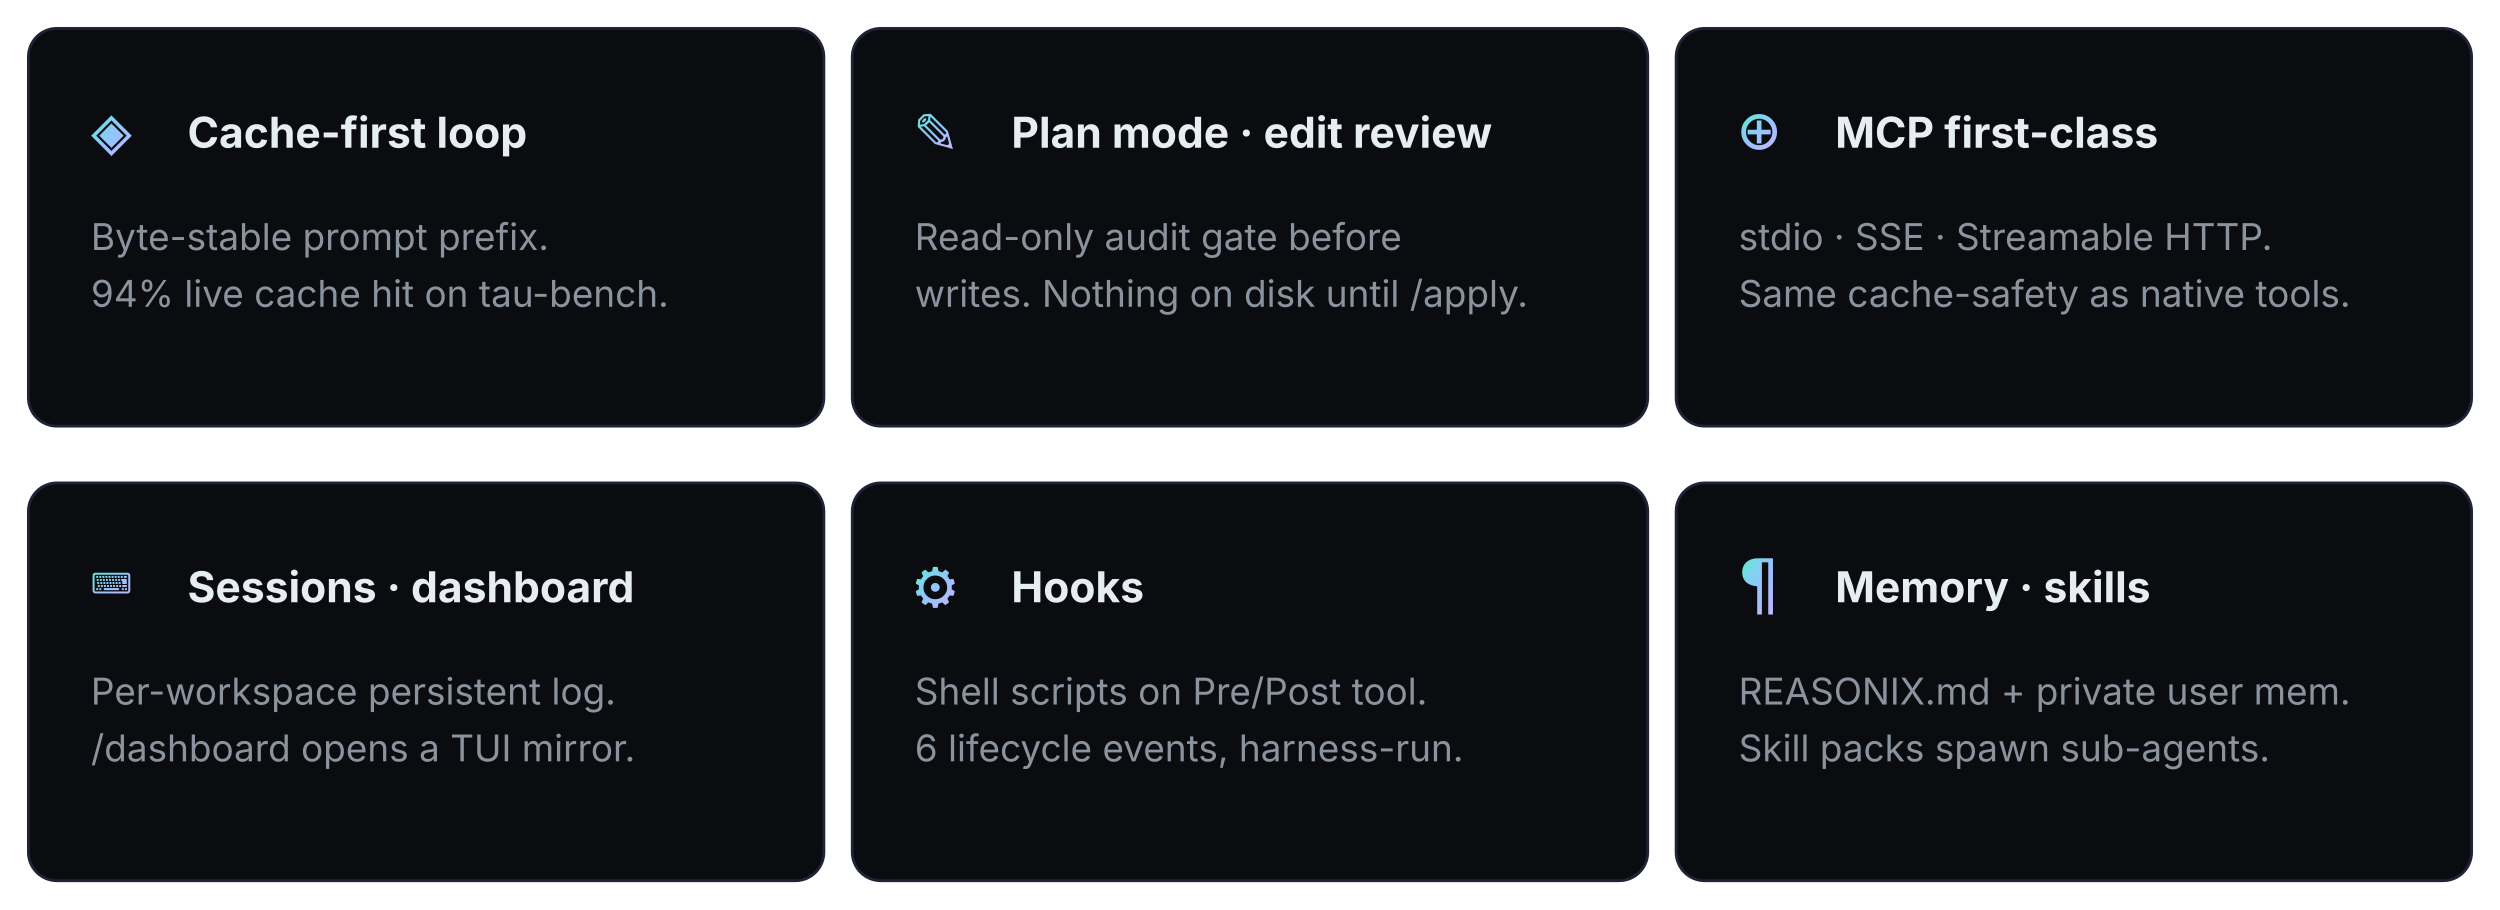
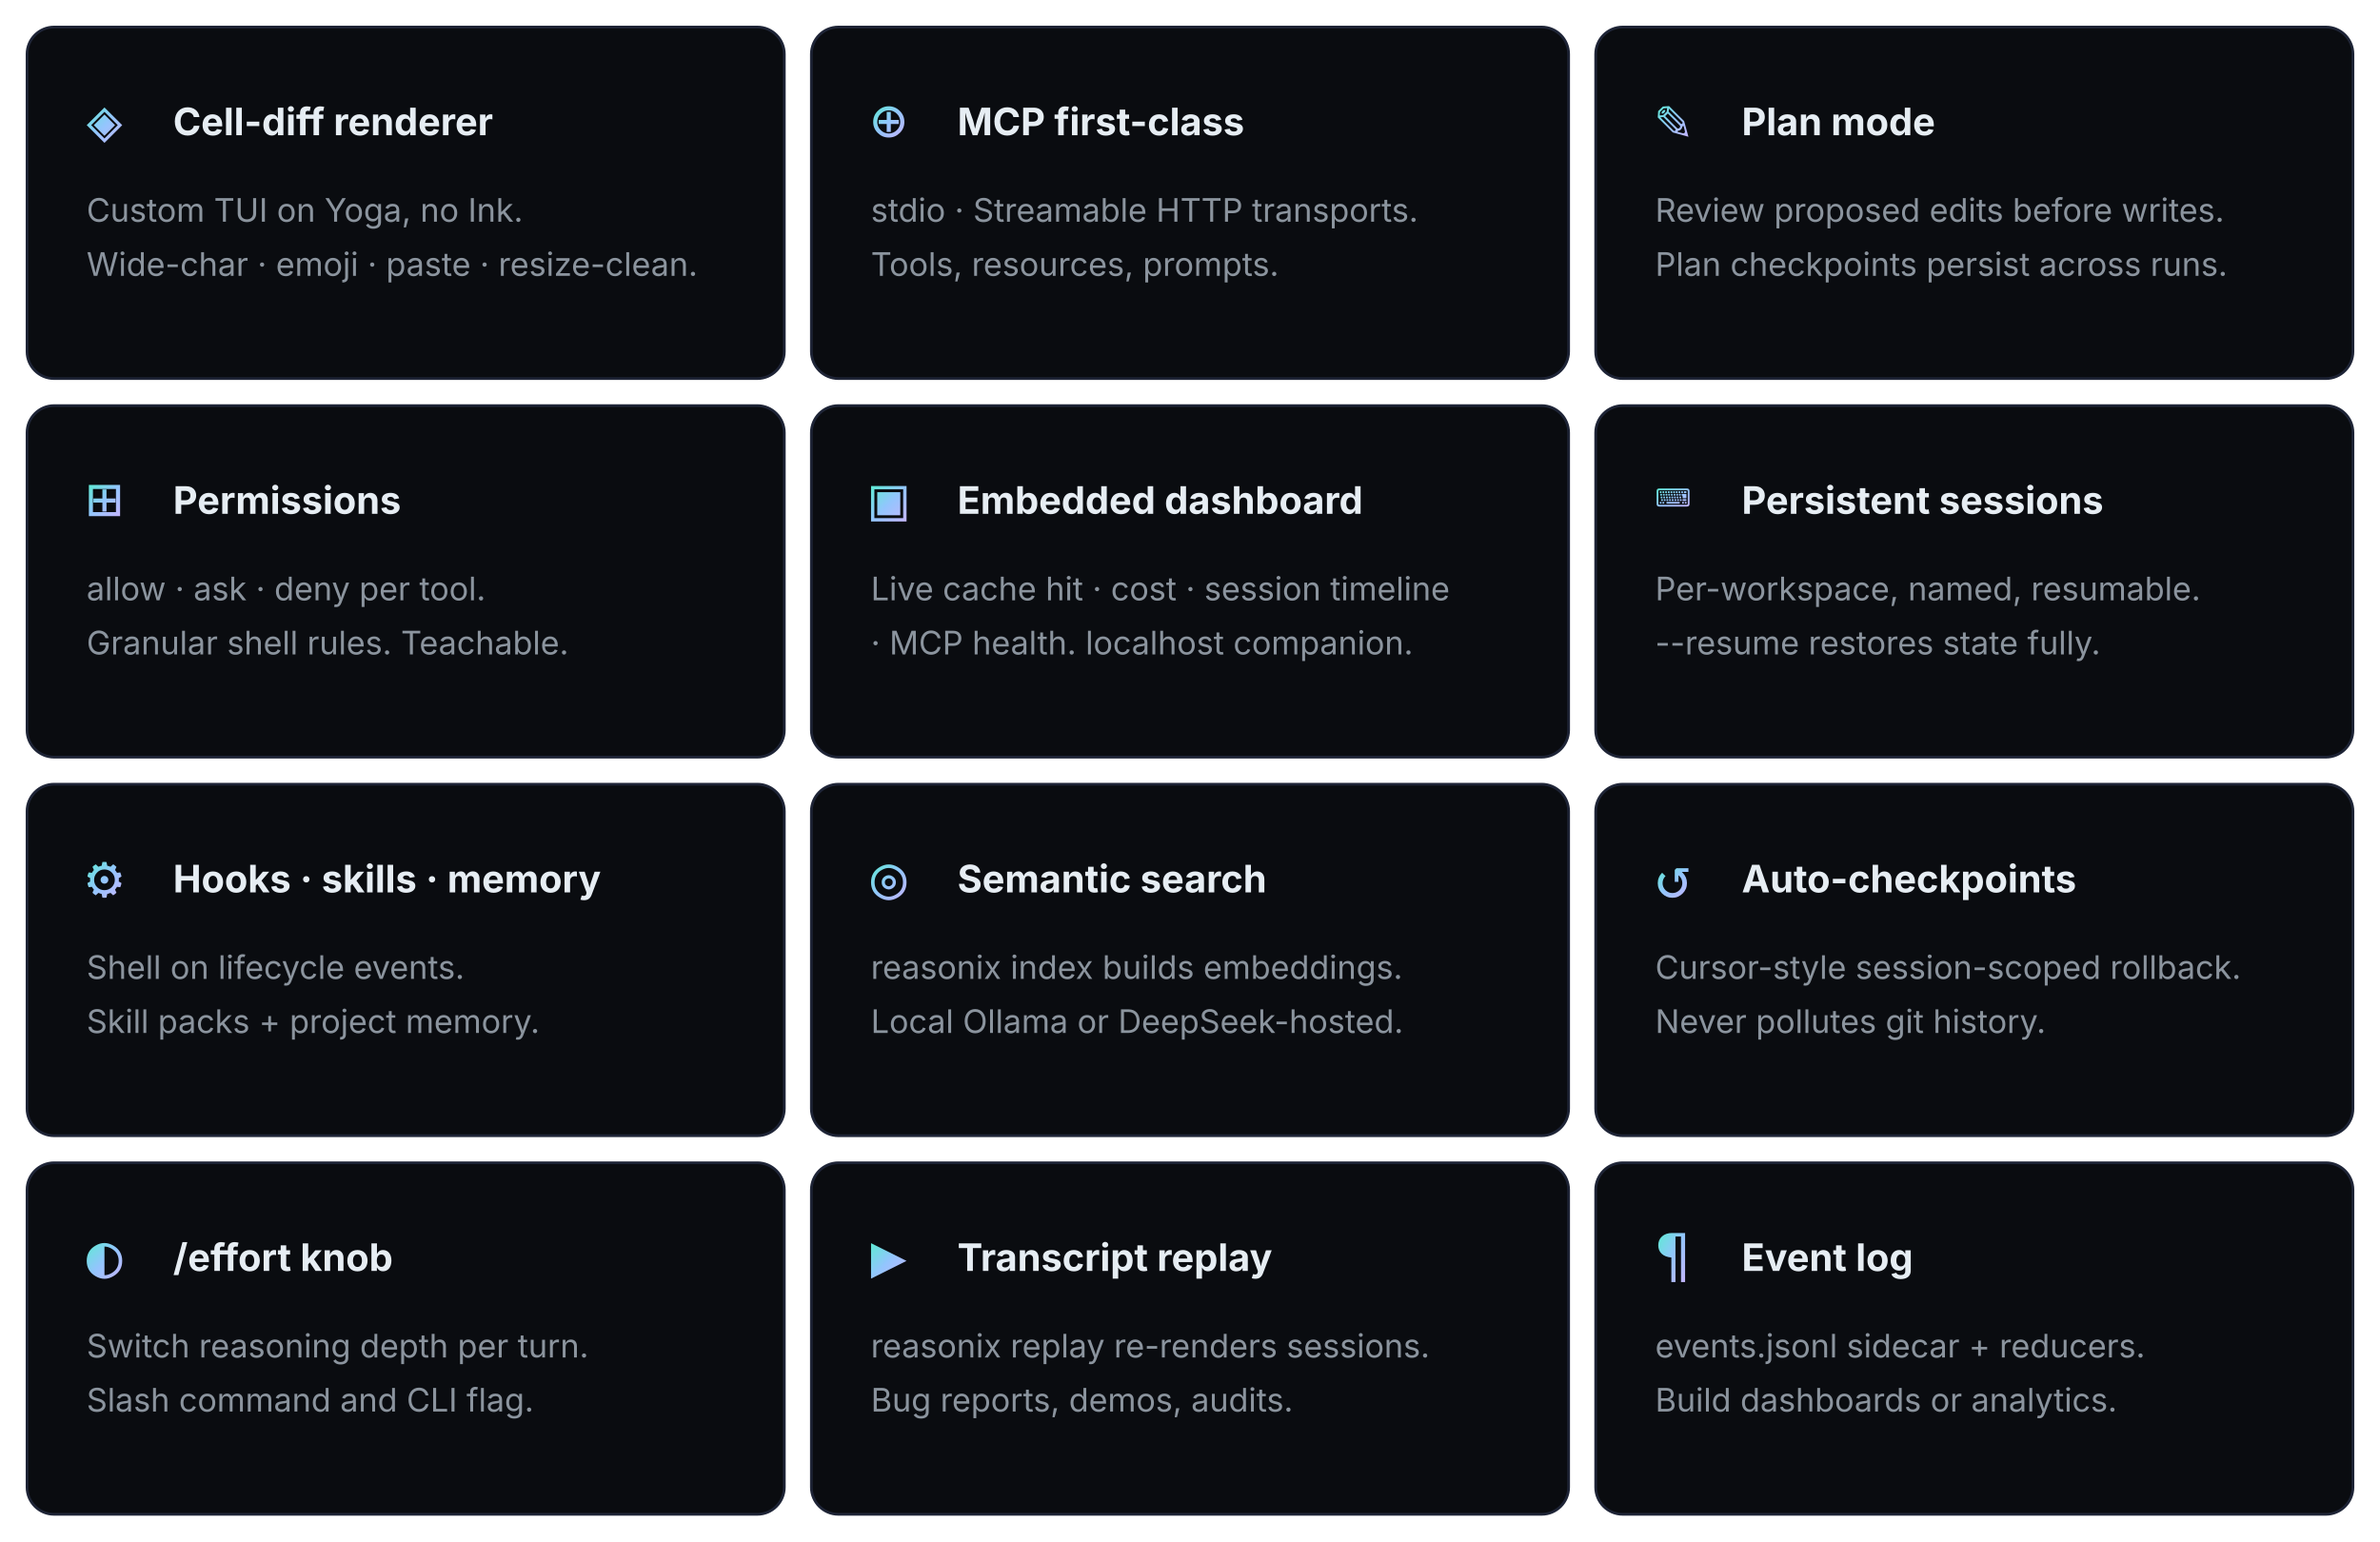
- <svg xmlns="http://www.w3.org/2000/svg" viewBox="0 0 880 320" role="img" aria-label="Reasonix feature grid — six cards covering cache-first loop, plan mode, MCP, sessions, hooks, memory and skills">
+ <svg xmlns="http://www.w3.org/2000/svg" viewBox="0 0 880 570" role="img" aria-label="Reasonix capability grid — twelve features covering renderer, MCP, plan mode, permissions, dashboard, sessions, hooks, semantic search, checkpoints, effort knob, replay, event log">
  <defs>
    <style>
-       .sans  { font-family: "Inter", -apple-system, BlinkMacSystemFont, "Segoe UI", "Noto Sans SC", "Microsoft YaHei", sans-serif; }
-       .ic    { font-family: "JetBrains Mono", ui-monospace, "Cascadia Code", Menlo, Consolas, monospace; }
-       .ttl   { font-weight: 700; }
+       .sans { font-family: "Inter", -apple-system, BlinkMacSystemFont, "Segoe UI", "Noto Sans SC", "Microsoft YaHei", sans-serif; }
+       .mono { font-family: "JetBrains Mono", ui-monospace, "Cascadia Code", Menlo, Consolas, monospace; }
+       .ttl  { font-weight: 700; }
    </style>
    <linearGradient id="ig" x1="0%" y1="0%" x2="100%" y2="100%">
      <stop offset="0%" stop-color="#5eead4" />
      <stop offset="50%" stop-color="#93c5fd" />
      <stop offset="100%" stop-color="#c4b5fd" />
    </linearGradient>
  </defs>
  <g transform="translate(10, 10)">
-     <rect width="280" height="140" rx="10" ry="10" fill="#0a0c10" stroke="#1e2436" />
-     <text x="22" y="44" class="ic" font-size="24" fill="url(#ig)">◈</text>
-     <text x="56" y="42" class="sans ttl" font-size="15" fill="#e6edf3">Cache-first loop</text>
-     <text x="22" y="78" class="sans" font-size="13" fill="#8b949e">Byte-stable prompt prefix.</text>
-     <text x="22" y="98" class="sans" font-size="13" fill="#8b949e">94% live cache hit on tau-bench.</text>
+     <rect width="280" height="130" rx="10" ry="10" fill="#0a0c10" stroke="#1e2436" />
+     <text x="22" y="42" class="mono" font-size="22" fill="url(#ig)">◈</text>
+     <text x="54" y="40" class="sans ttl" font-size="14" fill="#e6edf3">Cell-diff renderer</text>
+     <text x="22" y="72" class="sans" font-size="12" fill="#8b949e">Custom TUI on Yoga, no Ink.</text>
+     <text x="22" y="92" class="sans" font-size="12" fill="#8b949e">Wide-char · emoji · paste · resize-clean.</text>
  </g>
  <g transform="translate(300, 10)">
-     <rect width="280" height="140" rx="10" ry="10" fill="#0a0c10" stroke="#1e2436" />
-     <text x="22" y="44" class="ic" font-size="24" fill="url(#ig)">✎</text>
-     <text x="56" y="42" class="sans ttl" font-size="15" fill="#e6edf3">Plan mode · edit review</text>
-     <text x="22" y="78" class="sans" font-size="13" fill="#8b949e">Read-only audit gate before</text>
-     <text x="22" y="98" class="sans" font-size="13" fill="#8b949e">writes. Nothing on disk until /apply.</text>
+     <rect width="280" height="130" rx="10" ry="10" fill="#0a0c10" stroke="#1e2436" />
+     <text x="22" y="42" class="mono" font-size="22" fill="url(#ig)">⊕</text>
+     <text x="54" y="40" class="sans ttl" font-size="14" fill="#e6edf3">MCP first-class</text>
+     <text x="22" y="72" class="sans" font-size="12" fill="#8b949e">stdio · Streamable HTTP transports.</text>
+     <text x="22" y="92" class="sans" font-size="12" fill="#8b949e">Tools, resources, prompts.</text>
  </g>
  <g transform="translate(590, 10)">
-     <rect width="280" height="140" rx="10" ry="10" fill="#0a0c10" stroke="#1e2436" />
-     <text x="22" y="44" class="ic" font-size="24" fill="url(#ig)">⊕</text>
-     <text x="56" y="42" class="sans ttl" font-size="15" fill="#e6edf3">MCP first-class</text>
-     <text x="22" y="78" class="sans" font-size="13" fill="#8b949e">stdio · SSE · Streamable HTTP.</text>
-     <text x="22" y="98" class="sans" font-size="13" fill="#8b949e">Same cache-safety as native tools.</text>
+     <rect width="280" height="130" rx="10" ry="10" fill="#0a0c10" stroke="#1e2436" />
+     <text x="22" y="42" class="mono" font-size="22" fill="url(#ig)">✎</text>
+     <text x="54" y="40" class="sans ttl" font-size="14" fill="#e6edf3">Plan mode</text>
+     <text x="22" y="72" class="sans" font-size="12" fill="#8b949e">Review proposed edits before writes.</text>
+     <text x="22" y="92" class="sans" font-size="12" fill="#8b949e">Plan checkpoints persist across runs.</text>
  </g>
-   <g transform="translate(10, 170)">
-     <rect width="280" height="140" rx="10" ry="10" fill="#0a0c10" stroke="#1e2436" />
-     <text x="22" y="44" class="ic" font-size="24" fill="url(#ig)">⌨</text>
-     <text x="56" y="42" class="sans ttl" font-size="15" fill="#e6edf3">Sessions · dashboard</text>
-     <text x="22" y="78" class="sans" font-size="13" fill="#8b949e">Per-workspace persistent log.</text>
-     <text x="22" y="98" class="sans" font-size="13" fill="#8b949e">/dashboard opens a TUI mirror.</text>
+   <g transform="translate(10, 150)">
+     <rect width="280" height="130" rx="10" ry="10" fill="#0a0c10" stroke="#1e2436" />
+     <text x="22" y="42" class="mono" font-size="22" fill="url(#ig)">⊞</text>
+     <text x="54" y="40" class="sans ttl" font-size="14" fill="#e6edf3">Permissions</text>
+     <text x="22" y="72" class="sans" font-size="12" fill="#8b949e">allow · ask · deny per tool.</text>
+     <text x="22" y="92" class="sans" font-size="12" fill="#8b949e">Granular shell rules. Teachable.</text>
  </g>
-   <g transform="translate(300, 170)">
-     <rect width="280" height="140" rx="10" ry="10" fill="#0a0c10" stroke="#1e2436" />
-     <text x="22" y="44" class="ic" font-size="24" fill="url(#ig)">⚙</text>
-     <text x="56" y="42" class="sans ttl" font-size="15" fill="#e6edf3">Hooks</text>
-     <text x="22" y="78" class="sans" font-size="13" fill="#8b949e">Shell scripts on Pre/Post tool.</text>
-     <text x="22" y="98" class="sans" font-size="13" fill="#8b949e">6 lifecycle events, harness-run.</text>
+   <g transform="translate(300, 150)">
+     <rect width="280" height="130" rx="10" ry="10" fill="#0a0c10" stroke="#1e2436" />
+     <text x="22" y="42" class="mono" font-size="22" fill="url(#ig)">▣</text>
+     <text x="54" y="40" class="sans ttl" font-size="14" fill="#e6edf3">Embedded dashboard</text>
+     <text x="22" y="72" class="sans" font-size="12" fill="#8b949e">Live cache hit · cost · session timeline</text>
+     <text x="22" y="92" class="sans" font-size="12" fill="#8b949e">· MCP health. localhost companion.</text>
  </g>
-   <g transform="translate(590, 170)">
-     <rect width="280" height="140" rx="10" ry="10" fill="#0a0c10" stroke="#1e2436" />
-     <text x="22" y="44" class="ic" font-size="24" fill="url(#ig)">¶</text>
-     <text x="56" y="42" class="sans ttl" font-size="15" fill="#e6edf3">Memory · skills</text>
-     <text x="22" y="78" class="sans" font-size="13" fill="#8b949e">REASONIX.md + private user mem.</text>
-     <text x="22" y="98" class="sans" font-size="13" fill="#8b949e">Skill packs spawn sub-agents.</text>
+   <g transform="translate(590, 150)">
+     <rect width="280" height="130" rx="10" ry="10" fill="#0a0c10" stroke="#1e2436" />
+     <text x="22" y="42" class="mono" font-size="22" fill="url(#ig)">⌨</text>
+     <text x="54" y="40" class="sans ttl" font-size="14" fill="#e6edf3">Persistent sessions</text>
+     <text x="22" y="72" class="sans" font-size="12" fill="#8b949e">Per-workspace, named, resumable.</text>
+     <text x="22" y="92" class="sans" font-size="12" fill="#8b949e">--resume restores state fully.</text>
+   </g>
+   <g transform="translate(10, 290)">
+     <rect width="280" height="130" rx="10" ry="10" fill="#0a0c10" stroke="#1e2436" />
+     <text x="22" y="42" class="mono" font-size="22" fill="url(#ig)">⚙</text>
+     <text x="54" y="40" class="sans ttl" font-size="14" fill="#e6edf3">Hooks · skills · memory</text>
+     <text x="22" y="72" class="sans" font-size="12" fill="#8b949e">Shell on lifecycle events.</text>
+     <text x="22" y="92" class="sans" font-size="12" fill="#8b949e">Skill packs + project memory.</text>
+   </g>
+   <g transform="translate(300, 290)">
+     <rect width="280" height="130" rx="10" ry="10" fill="#0a0c10" stroke="#1e2436" />
+     <text x="22" y="42" class="mono" font-size="22" fill="url(#ig)">◎</text>
+     <text x="54" y="40" class="sans ttl" font-size="14" fill="#e6edf3">Semantic search</text>
+     <text x="22" y="72" class="sans" font-size="12" fill="#8b949e">reasonix index builds embeddings.</text>
+     <text x="22" y="92" class="sans" font-size="12" fill="#8b949e">Local Ollama or DeepSeek-hosted.</text>
+   </g>
+   <g transform="translate(590, 290)">
+     <rect width="280" height="130" rx="10" ry="10" fill="#0a0c10" stroke="#1e2436" />
+     <text x="22" y="42" class="mono" font-size="22" fill="url(#ig)">↺</text>
+     <text x="54" y="40" class="sans ttl" font-size="14" fill="#e6edf3">Auto-checkpoints</text>
+     <text x="22" y="72" class="sans" font-size="12" fill="#8b949e">Cursor-style session-scoped rollback.</text>
+     <text x="22" y="92" class="sans" font-size="12" fill="#8b949e">Never pollutes git history.</text>
+   </g>
+   <g transform="translate(10, 430)">
+     <rect width="280" height="130" rx="10" ry="10" fill="#0a0c10" stroke="#1e2436" />
+     <text x="22" y="42" class="mono" font-size="22" fill="url(#ig)">◐</text>
+     <text x="54" y="40" class="sans ttl" font-size="14" fill="#e6edf3">/effort knob</text>
+     <text x="22" y="72" class="sans" font-size="12" fill="#8b949e">Switch reasoning depth per turn.</text>
+     <text x="22" y="92" class="sans" font-size="12" fill="#8b949e">Slash command and CLI flag.</text>
+   </g>
+   <g transform="translate(300, 430)">
+     <rect width="280" height="130" rx="10" ry="10" fill="#0a0c10" stroke="#1e2436" />
+     <text x="22" y="42" class="mono" font-size="22" fill="url(#ig)">▶</text>
+     <text x="54" y="40" class="sans ttl" font-size="14" fill="#e6edf3">Transcript replay</text>
+     <text x="22" y="72" class="sans" font-size="12" fill="#8b949e">reasonix replay re-renders sessions.</text>
+     <text x="22" y="92" class="sans" font-size="12" fill="#8b949e">Bug reports, demos, audits.</text>
+   </g>
+   <g transform="translate(590, 430)">
+     <rect width="280" height="130" rx="10" ry="10" fill="#0a0c10" stroke="#1e2436" />
+     <text x="22" y="42" class="mono" font-size="22" fill="url(#ig)">¶</text>
+     <text x="54" y="40" class="sans ttl" font-size="14" fill="#e6edf3">Event log</text>
+     <text x="22" y="72" class="sans" font-size="12" fill="#8b949e">events.jsonl sidecar + reducers.</text>
+     <text x="22" y="92" class="sans" font-size="12" fill="#8b949e">Build dashboards or analytics.</text>
  </g>
</svg>
